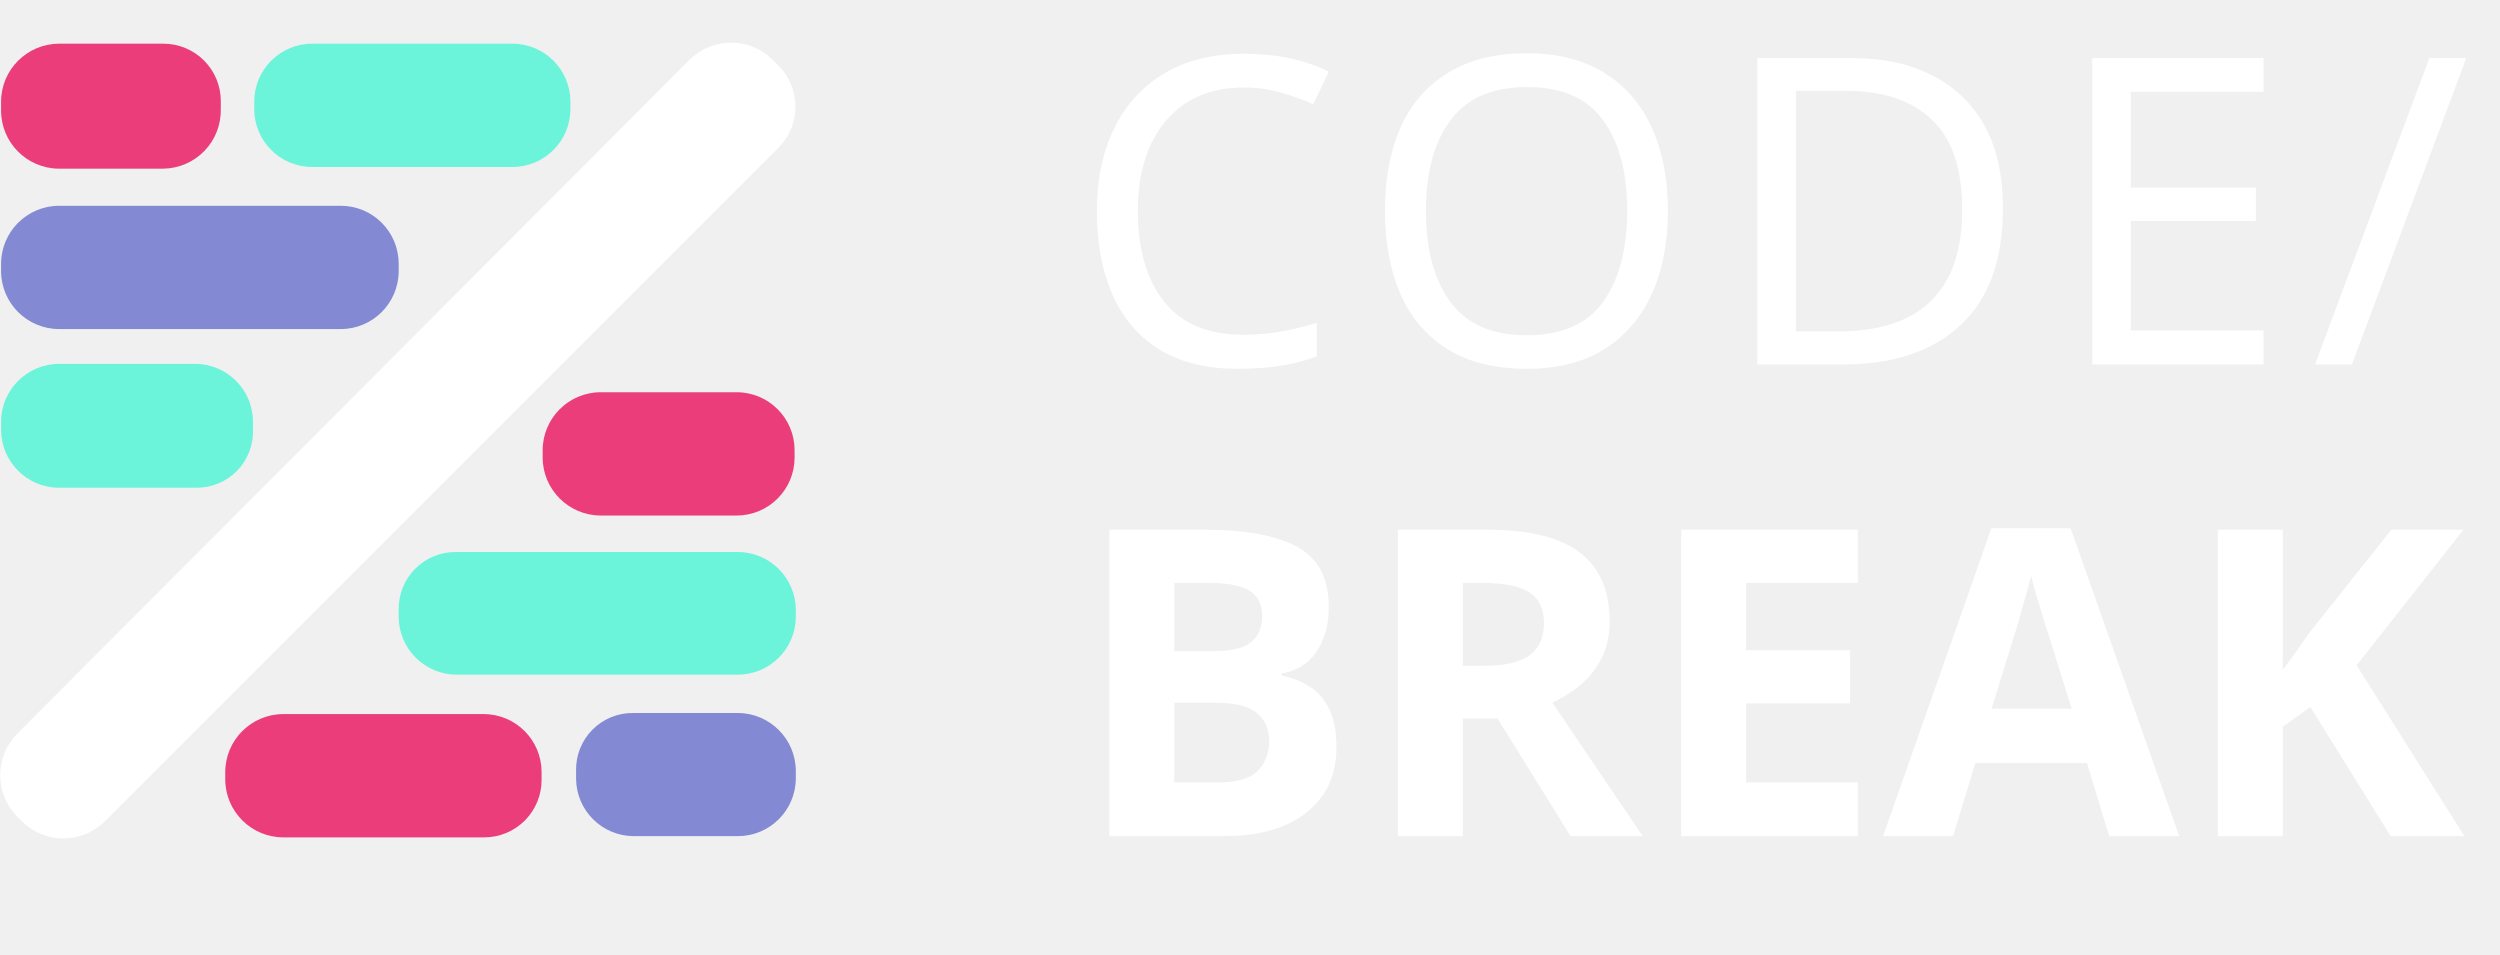
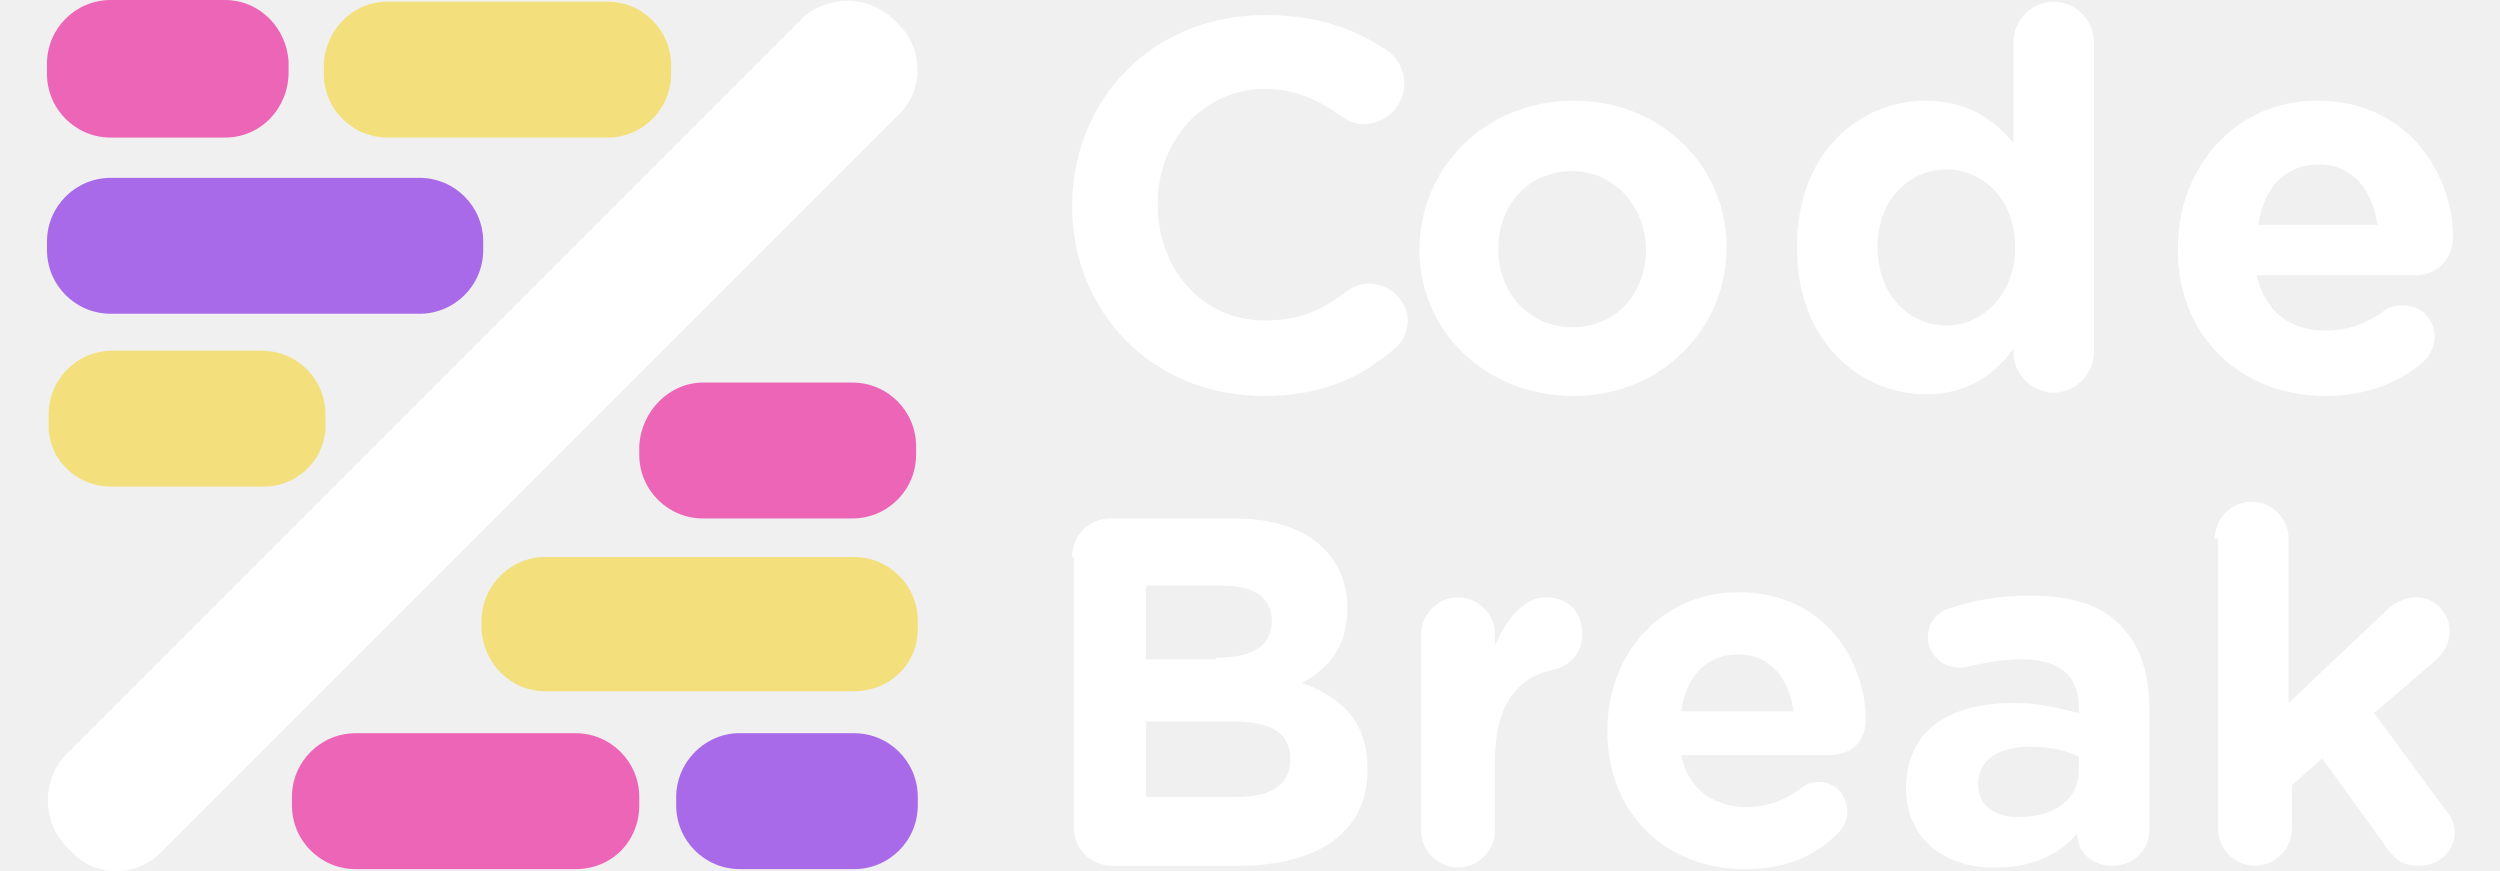
- <svg xmlns="http://www.w3.org/2000/svg" viewBox="0 0 163.04 62.23">
-   <defs>
-     <style>.cls-1,.cls-3{font-size:28px;}.cls-1,.cls-3,.cls-7{fill:#fff;}.cls-1{font-family:IBMPlexSans-Medium, IBM Plex Sans;letter-spacing:0.04em;}.cls-2{letter-spacing:0.05em;}.cls-3{font-family:IBMPlexSans-Bold, IBM Plex Sans;font-weight:700;}.cls-4{fill:#6cf4da;}.cls-5{fill:#eb3d7a;}.cls-6{fill:#838ad3;}</style>
-   </defs>
-   <g id="Layer_2" data-name="Layer 2">
-     <g id="Layer_1-2" data-name="Layer 1">
-       <text class="cls-1" transform="translate(69.83 23.77)">C<tspan class="cls-2" x="18.79" y="0">ODE/</tspan>
-       </text>
-       <text class="cls-3" transform="translate(69.83 54.53)">BREAK</text>
-       <path class="cls-4" d="M29.75,36H48.13a3.79,3.79,0,0,1,3.77,3.77v.5A3.79,3.79,0,0,1,48.13,44H29.75A3.79,3.79,0,0,1,26,40.27v-.5A3.7,3.7,0,0,1,29.75,36Z" />
-       <path class="cls-5" d="M39.16,25.58h8.9a3.78,3.78,0,0,1,3.76,3.77v.5a3.78,3.78,0,0,1-3.76,3.77h-8.9a3.79,3.79,0,0,1-3.77-3.77v-.5A3.79,3.79,0,0,1,39.16,25.58Z" />
-       <path class="cls-6" d="M41.33,46.5h6.8a3.79,3.79,0,0,1,3.77,3.76v.51a3.78,3.78,0,0,1-3.77,3.76h-6.8a3.77,3.77,0,0,1-3.76-3.76v-.51A3.68,3.68,0,0,1,41.33,46.5Z" />
-       <path class="cls-5" d="M31.56,54.61H18.46a3.79,3.79,0,0,1-3.77-3.77v-.5a3.79,3.79,0,0,1,3.77-3.77h13.1a3.78,3.78,0,0,1,3.76,3.77v.5A3.74,3.74,0,0,1,31.56,54.61Z" />
-       <path class="cls-6" d="M22.22,21.46H3.84A3.79,3.79,0,0,1,.07,17.69v-.5a3.79,3.79,0,0,1,3.77-3.77H22.22A3.78,3.78,0,0,1,26,17.19v.5A3.78,3.78,0,0,1,22.22,21.46Z" />
-       <path class="cls-4" d="M12.81,31.81h-9A3.79,3.79,0,0,1,.07,28v-.5a3.79,3.79,0,0,1,3.77-3.77h8.9a3.78,3.78,0,0,1,3.76,3.77V28A3.67,3.67,0,0,1,12.81,31.81Z" />
-       <path class="cls-5" d="M10.64,11H3.84A3.79,3.79,0,0,1,.07,7.2V6.62A3.79,3.79,0,0,1,3.84,2.85h6.8A3.74,3.74,0,0,1,14.4,6.62v.5A3.8,3.8,0,0,1,10.64,11Z" />
-       <path class="cls-4" d="M20.34,2.85h13.1A3.78,3.78,0,0,1,37.2,6.62v.5a3.78,3.78,0,0,1-3.76,3.77H20.34a3.78,3.78,0,0,1-3.76-3.77v-.5A3.78,3.78,0,0,1,20.34,2.85Z" />
-       <path class="cls-7" d="M50.81,9.59l-44,44a3.83,3.83,0,0,1-5.35,0l-.36-.36a3.85,3.85,0,0,1,0-5.36L45,3.87a3.85,3.85,0,0,1,5.36,0l.36.36A3.78,3.78,0,0,1,50.81,9.59Z" />
-     </g>
+ <svg xmlns="http://www.w3.org/2000/svg" version="1.1" id="Layer_1" x="0px" y="0px" viewBox="0 0 149 51.9" style="enable-background:new 0 0 149 51.9;" xml:space="preserve">
+   <style type="text/css">
+ 	.st0{enable-background:new    ;}
+ 	.st1{fill:#FFFFFF;}
+ 	.st2{fill:#F3E07C;}
+ 	.st3{fill:#EC65B7;}
+ 	.st4{fill:#A86AE9;}
+ </style>
+   <g class="st0">
+     <path class="st1" d="M63.9,12.3L63.9,12.3c0-6.3,4.7-11.4,11.5-11.4c3.3,0,5.5,0.9,7.4,2.2c0.5,0.4,0.9,1.1,0.9,1.9   c0,1.3-1.1,2.4-2.4,2.4c-0.7,0-1.1-0.3-1.4-0.5c-1.4-1-2.8-1.6-4.5-1.6c-3.7,0-6.4,3.1-6.4,6.8v0.1c0,3.8,2.6,6.9,6.4,6.9   c2,0,3.4-0.6,4.8-1.7c0.4-0.3,0.9-0.5,1.4-0.5c1.2,0,2.3,1,2.3,2.2c0,0.8-0.4,1.4-0.8,1.7c-2,1.7-4.3,2.8-7.8,2.8   C68.7,23.6,63.9,18.6,63.9,12.3z" />
  </g>
+   <g class="st0">
+     <path class="st1" d="M84.6,14.9L84.6,14.9c0-4.9,3.9-8.9,9.2-8.9c5.2,0,9.1,3.9,9.1,8.7v0.1c0,4.8-3.9,8.8-9.1,8.8   C88.5,23.6,84.6,19.7,84.6,14.9z M98.1,14.9L98.1,14.9c0-2.5-1.8-4.7-4.4-4.7c-2.7,0-4.4,2.1-4.4,4.6v0.1c0,2.5,1.8,4.6,4.4,4.6   C96.5,19.5,98.1,17.3,98.1,14.9z" />
+     <path class="st1" d="M124.8,21c0,1.3-1.1,2.4-2.4,2.4S120,22.3,120,21v-0.2c-1.2,1.6-2.8,2.7-5.2,2.7c-3.9,0-7.7-3.1-7.7-8.7v-0.1   c0-5.6,3.7-8.7,7.7-8.7c2.5,0,4.1,1.2,5.2,2.5v-6c0-1.3,1.1-2.4,2.4-2.4s2.4,1.1,2.4,2.4V21z M111.9,14.7L111.9,14.7   c0,2.9,1.9,4.7,4.1,4.7s4.1-1.9,4.1-4.6v-0.1c0-2.8-1.9-4.6-4.1-4.6S111.9,11.9,111.9,14.7z" />
+     <path class="st1" d="M138.6,23.6c-5.1,0-8.8-3.6-8.8-8.7v-0.1c0-4.8,3.4-8.8,8.3-8.8c5.6,0,8.1,4.6,8.1,8.1c0,1.4-1,2.3-2.2,2.3   h-9.5c0.5,2.2,2,3.3,4.1,3.3c1.3,0,2.4-0.4,3.4-1.1c0.3-0.3,0.7-0.4,1.2-0.4c1.1,0,1.9,0.8,1.9,1.9c0,0.6-0.3,1.1-0.6,1.4   C143,22.8,141.1,23.6,138.6,23.6z M141.7,13.4c-0.3-2.1-1.5-3.6-3.5-3.6s-3.3,1.4-3.6,3.6H141.7z" />
+   </g>
+   <g class="st0">
+     <path class="st1" d="M63.9,33.2c0-1.3,1-2.3,2.3-2.3h7.3c2.4,0,4.2,0.6,5.4,1.8c0.9,0.9,1.4,2.1,1.4,3.5v0.1c0,2.3-1.2,3.6-2.7,4.4   c2.4,0.9,3.9,2.3,3.9,5.1v0.1c0,3.8-3.1,5.7-7.7,5.7h-7.5c-1.3,0-2.3-1-2.3-2.3V33.2H63.9z M72.5,39.2c2,0,3.3-0.6,3.3-2.2l0,0   c0-1.4-1.1-2.1-3-2.1h-4.5v4.4h4.2V39.2z M73.7,47.5c2,0,3.2-0.7,3.2-2.2v-0.1c0-1.4-1-2.2-3.4-2.2h-5.2v4.5H73.7z" />
+     <path class="st1" d="M84.7,37.8c0-1.2,1-2.2,2.2-2.2s2.2,1,2.2,2.2v0.7c0.6-1.5,1.7-2.9,3-2.9c1.4,0,2.2,0.9,2.2,2.2   c0,1.2-0.8,1.9-1.7,2.1c-2.3,0.5-3.5,2.3-3.5,5.4v4.2c0,1.2-1,2.2-2.2,2.2s-2.2-1-2.2-2.2V37.8z" />
+     <path class="st1" d="M104,51.8c-4.7,0-8.2-3.3-8.2-8.2v-0.1c0-4.5,3.2-8.2,7.8-8.2c5.3,0,7.6,4.3,7.6,7.6c0,1.3-0.9,2.1-2.1,2.1   h-8.9c0.4,2,1.9,3.1,3.9,3.1c1.2,0,2.3-0.4,3.2-1.1c0.3-0.2,0.6-0.4,1.1-0.4c1,0,1.7,0.8,1.7,1.8c0,0.6-0.3,1-0.6,1.3   C108.1,51.1,106.3,51.8,104,51.8z M106.9,42.4c-0.3-2-1.4-3.4-3.3-3.4s-3.1,1.3-3.4,3.4H106.9z" />
+     <path class="st1" d="M113.6,47L113.6,47c0-3.5,2.6-5.1,6.4-5.1c1.6,0,2.7,0.3,3.9,0.6v-0.3c0-1.9-1.1-2.9-3.4-2.9   c-1.2,0-2.2,0.2-3.1,0.4c-0.3,0.1-0.4,0.1-0.6,0.1c-1,0-1.9-0.8-1.9-1.8c0-0.8,0.5-1.5,1.2-1.7c1.4-0.5,2.9-0.8,5-0.8   c2.4,0,4.2,0.6,5.3,1.8c1.2,1.2,1.7,2.9,1.7,5v7.2c0,1.2-1,2.1-2.2,2.1c-1.3,0-2.1-0.9-2.1-1.9l0,0c-1.1,1.2-2.6,2-4.8,2   C116.1,51.8,113.6,50.1,113.6,47z M123.9,45.9v-0.8c-0.8-0.4-1.8-0.6-2.9-0.6c-1.9,0-3.1,0.8-3.1,2.2v0.1c0,1.2,1,1.9,2.4,1.9   C122.5,48.7,123.9,47.6,123.9,45.9z" />
+     <path class="st1" d="M132,32.1c0-1.2,1-2.2,2.2-2.2s2.2,1,2.2,2.2v9.8l5.6-5.3c0.6-0.6,1.2-1,2-1c1.2,0,2,1,2,2   c0,0.8-0.4,1.4-1,1.9l-3.5,3l4.2,5.7c0.4,0.5,0.6,0.9,0.6,1.4c0,1.2-1,2-2.1,2c-0.9,0-1.4-0.3-1.9-1l-3.9-5.4l-1.8,1.6v2.6   c0,1.2-1,2.2-2.2,2.2s-2.2-1-2.2-2.2V32.1H132z" />
+   </g>
+   <path class="st2" d="M32.5,33.2h18.4c2.1,0,3.8,1.7,3.8,3.8v0.5c0,2.1-1.7,3.7-3.8,3.7H32.5c-2.1,0-3.7-1.7-3.8-3.7V37  c0-2,1.6-3.7,3.6-3.8C32.5,33.2,32.5,33.2,32.5,33.2z" />
+   <path class="st3" d="M41.9,22.8h8.9c2.1,0,3.8,1.7,3.8,3.8v0.5c0,2.1-1.7,3.8-3.8,3.8h-8.9c-2.1,0-3.8-1.7-3.8-3.8v-0.5  C38.2,24.5,39.9,22.8,41.9,22.8z" />
+   <path class="st4" d="M44.1,43.7h6.8c2.1,0,3.8,1.7,3.8,3.8V48c0,2.1-1.7,3.8-3.8,3.8h-6.8c-2.1,0-3.8-1.7-3.8-3.8v-0.5  c0-2,1.6-3.7,3.6-3.8C44,43.7,44.1,43.7,44.1,43.7z" />
+   <path class="st3" d="M34.3,51.8H21.2c-2.1,0-3.8-1.7-3.8-3.8v-0.5c0-2.1,1.7-3.8,3.8-3.8h13.1c2.1,0,3.8,1.7,3.8,3.8V48  C38.1,50.1,36.5,51.8,34.3,51.8C34.4,51.8,34.4,51.8,34.3,51.8z" />
+   <path class="st4" d="M25,18.7H6.6c-2.1,0-3.8-1.7-3.8-3.8v-0.5c0-2.1,1.7-3.8,3.8-3.8H25c2.1,0,3.8,1.7,3.8,3.8v0.5  C28.8,17,27.1,18.7,25,18.7z" />
+   <path class="st2" d="M15.6,29h-9c-2.1,0-3.8-1.7-3.7-3.8v-0.5c0-2.1,1.7-3.8,3.8-3.8h8.9c2.1,0,3.8,1.7,3.8,3.8v0.5  c0.1,2-1.5,3.7-3.5,3.8C15.7,29,15.7,29,15.6,29z" />
+   <path class="st3" d="M13.4,8.2H6.6c-2.1,0-3.8-1.7-3.8-3.8V3.8C2.8,1.7,4.5,0,6.6,0h6.8c2.1,0,3.7,1.7,3.8,3.7c0,0,0,0,0,0.1v0.5  C17.2,6.4,15.6,8.2,13.4,8.2C13.5,8.2,13.4,8.2,13.4,8.2z" />
+   <path class="st2" d="M23.1,0.1h13.1c2.1,0,3.8,1.7,3.8,3.8v0.5c0,2.1-1.7,3.8-3.8,3.8H23.1c-2.1,0-3.8-1.7-3.8-3.8V3.8  C19.4,1.8,21,0.1,23.1,0.1z" />
+   <path class="st1" d="M53.6,6.8l-44,44c-1.5,1.5-3.9,1.5-5.3,0l-0.4-0.4c-1.4-1.5-1.4-3.9,0-5.4L47.8,1.1c1.5-1.4,3.9-1.4,5.4,0  l0.4,0.4C55,2.9,55.1,5.3,53.6,6.8L53.6,6.8z" />
</svg>
